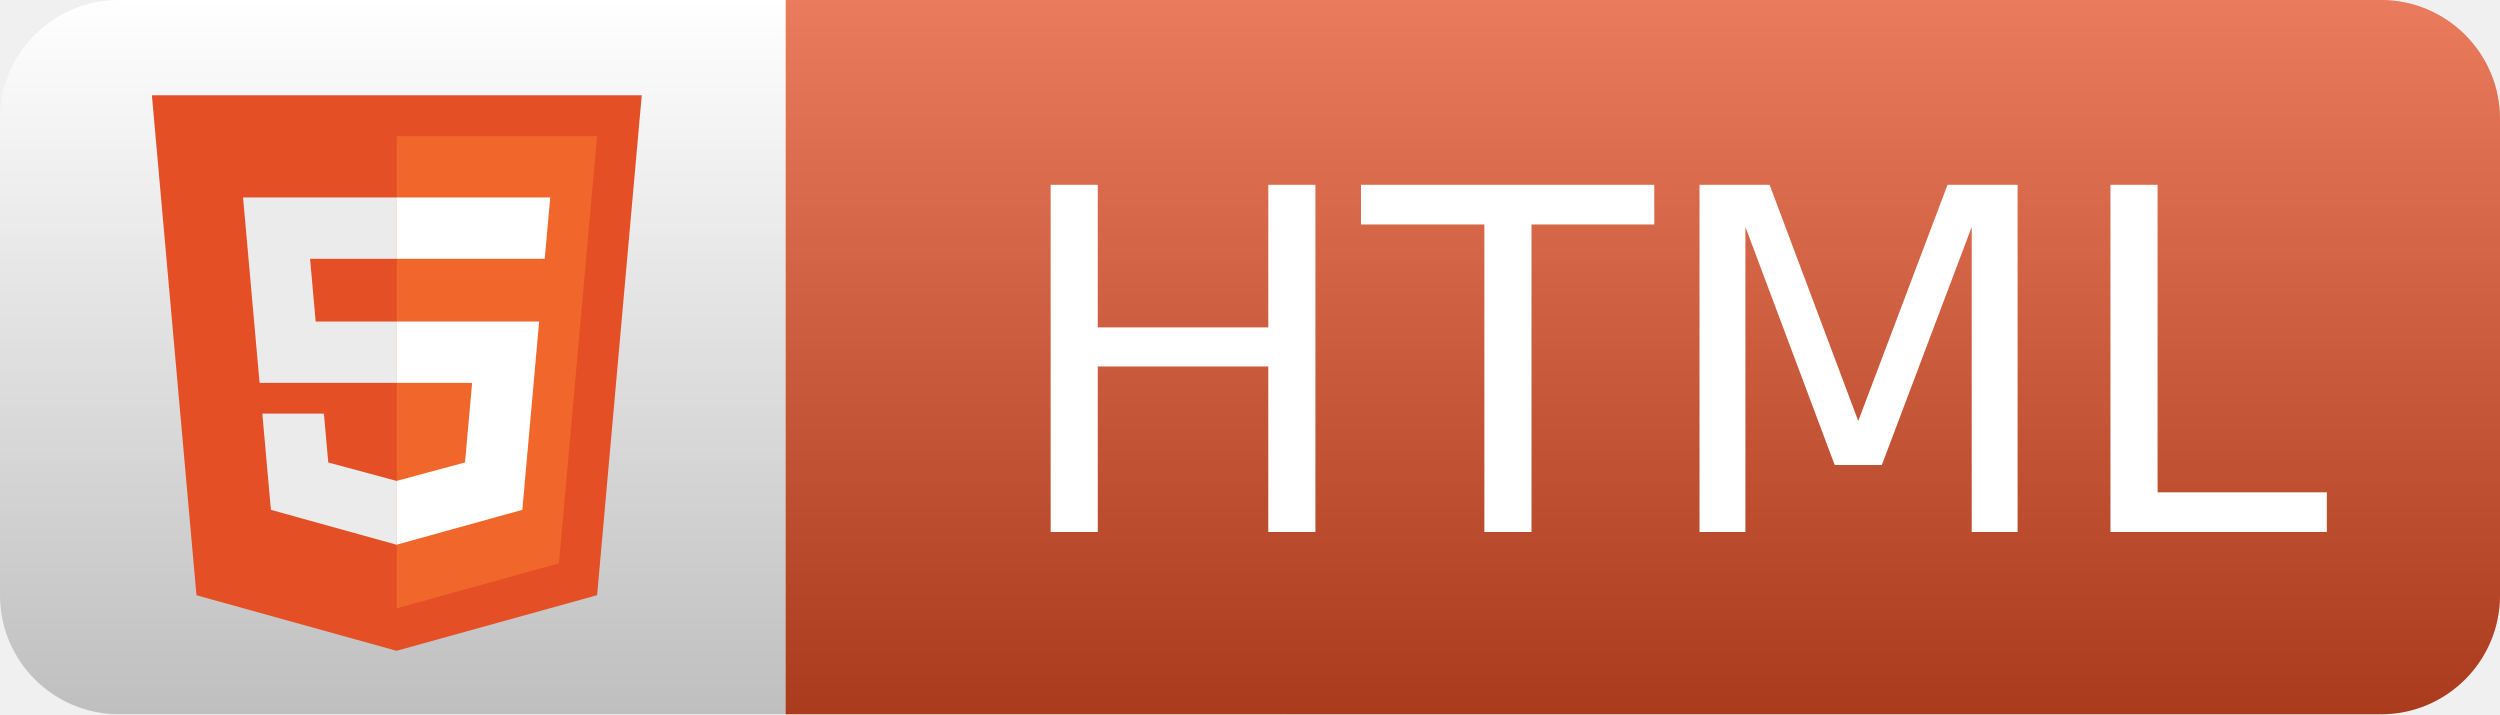
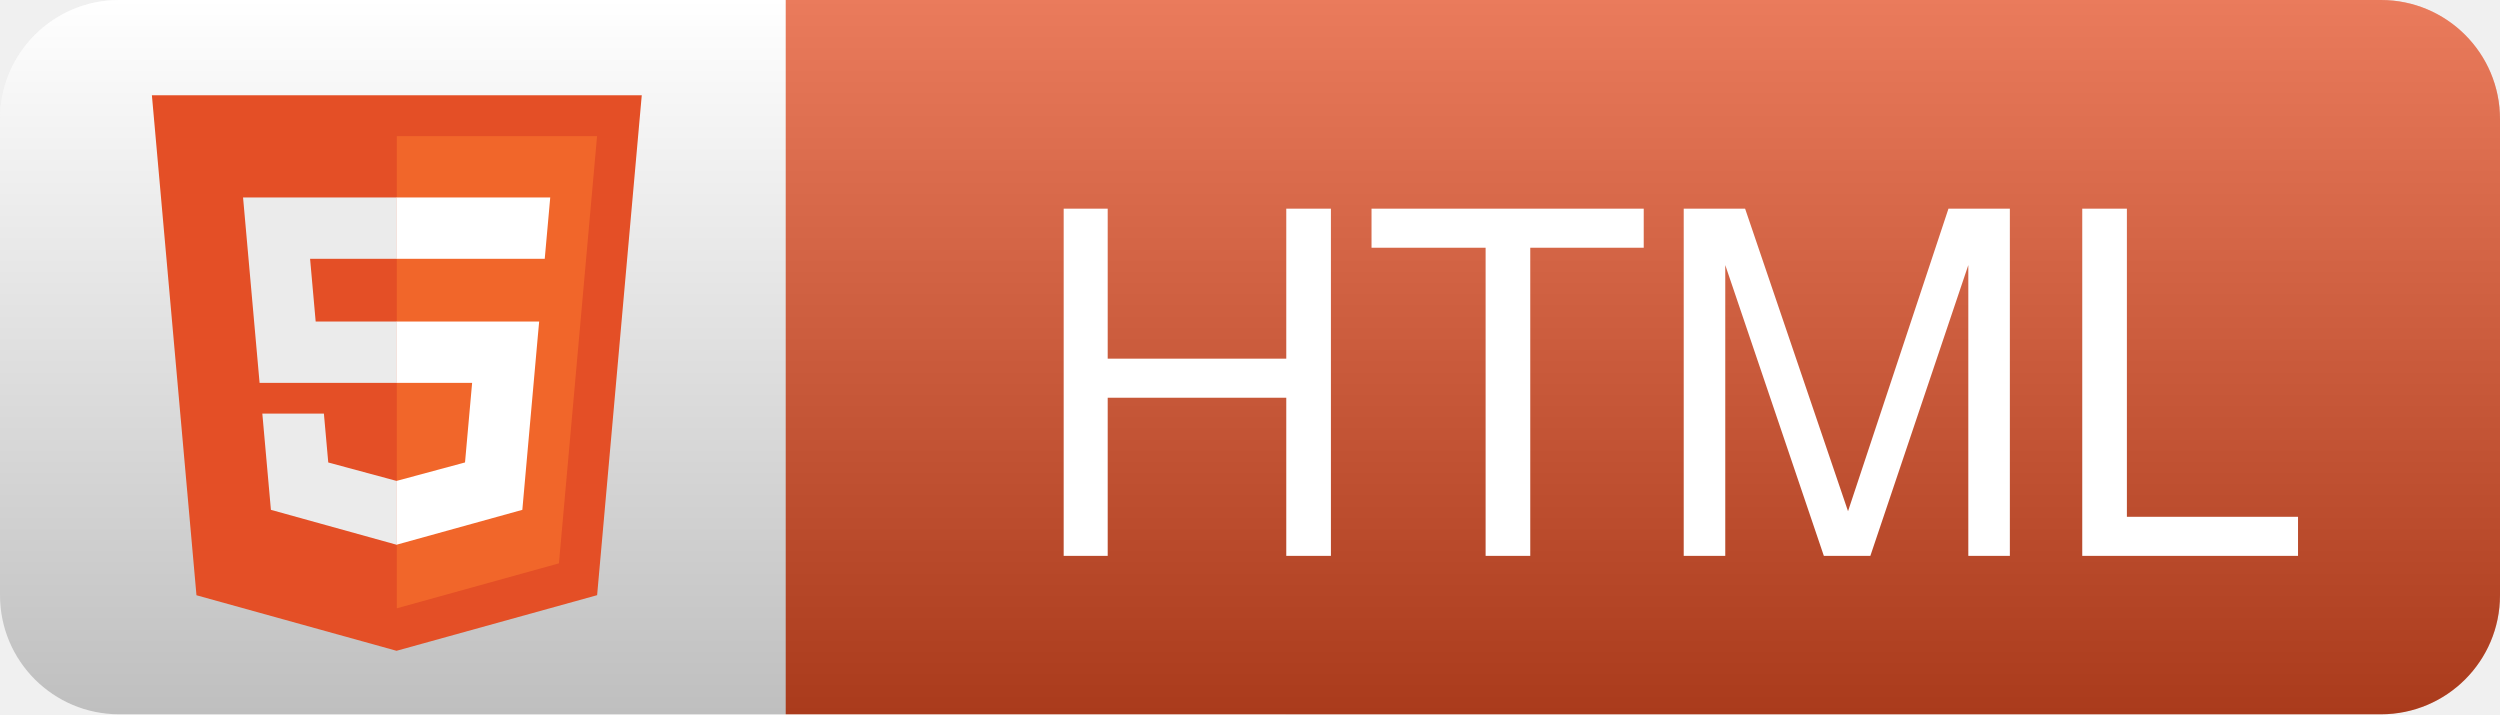
<svg xmlns="http://www.w3.org/2000/svg" viewBox="0 0 63 18" width="63" height="18" role="img" aria-label="HTML" preserveAspectRatio="xMidYMid meet">
  <defs>
    <clipPath id="r">
      <rect width="63" height="18" rx="3" />
    </clipPath>
    <linearGradient id="g" x2="0" y2="1">
      <stop offset="0" stop-color="#fff" stop-opacity=".25" />
      <stop offset="1" stop-opacity=".25" stop-color="#000" />
    </linearGradient>
  </defs>
  <g clip-path="url(#r)">
    <rect width="32.4" height="18" fill="#FFFFFF" />
    <rect x="19.8" width="44.4" height="18" fill="#E34F26" />
    <rect width="64.6" height="18" fill="url(#g)" />
  </g>
  <g transform="translate(2, 1.4) scale(0.5)" id="SVGRepo_tracerCarrier" stroke-linecap="round" stroke-linejoin="round">
    <polygon points="5.902 27.201 3.655 2 28.345 2 26.095 27.197 15.985 30 5.902 27.201" style="fill:#e44f26" />
    <polygon points="16 27.858 24.17 25.593 26.092 4.061 16 4.061 16 27.858" style="fill:#f1662a" />
    <polygon points="16 13.407 11.91 13.407 11.628 10.242 16 10.242 16 7.151 15.989 7.151 8.25 7.151 8.324 7.981 9.083 16.498 16 16.498 16 13.407" style="fill:#ebebeb" />
    <polygon points="16 21.434 15.986 21.438 12.544 20.509 12.324 18.044 10.651 18.044 9.221 18.044 9.654 22.896 15.986 24.654 16 24.65 16 21.434" style="fill:#ebebeb" />
    <polygon points="15.989 13.407 15.989 16.498 19.795 16.498 19.437 20.507 15.989 21.437 15.989 24.653 22.326 22.896 22.372 22.374 23.098 14.237 23.174 13.407 22.341 13.407 15.989 13.407" style="fill:#fff" />
    <polygon points="15.989 7.151 15.989 9.071 15.989 10.235 15.989 10.242 23.445 10.242 23.445 10.242 23.455 10.242 23.517 9.548 23.658 7.981 23.732 7.151 15.989 7.151" style="fill:#fff" />
  </g>
-   <text x="42" y="10" font-size="12" font-family="Verdana,Geneva,DejaVu Sans,sans-serif" fill="#fff" text-anchor="middle" dominant-baseline="middle">HTML</text>
+   <text x="42" y="10" font-size="12" font-family="-apple-system, BlinkMacSystemFont, 'Segoe UI', Helvetica, Arial, sans-serif" fill="#fff" text-anchor="middle" dominant-baseline="middle">HTML</text>
</svg>
